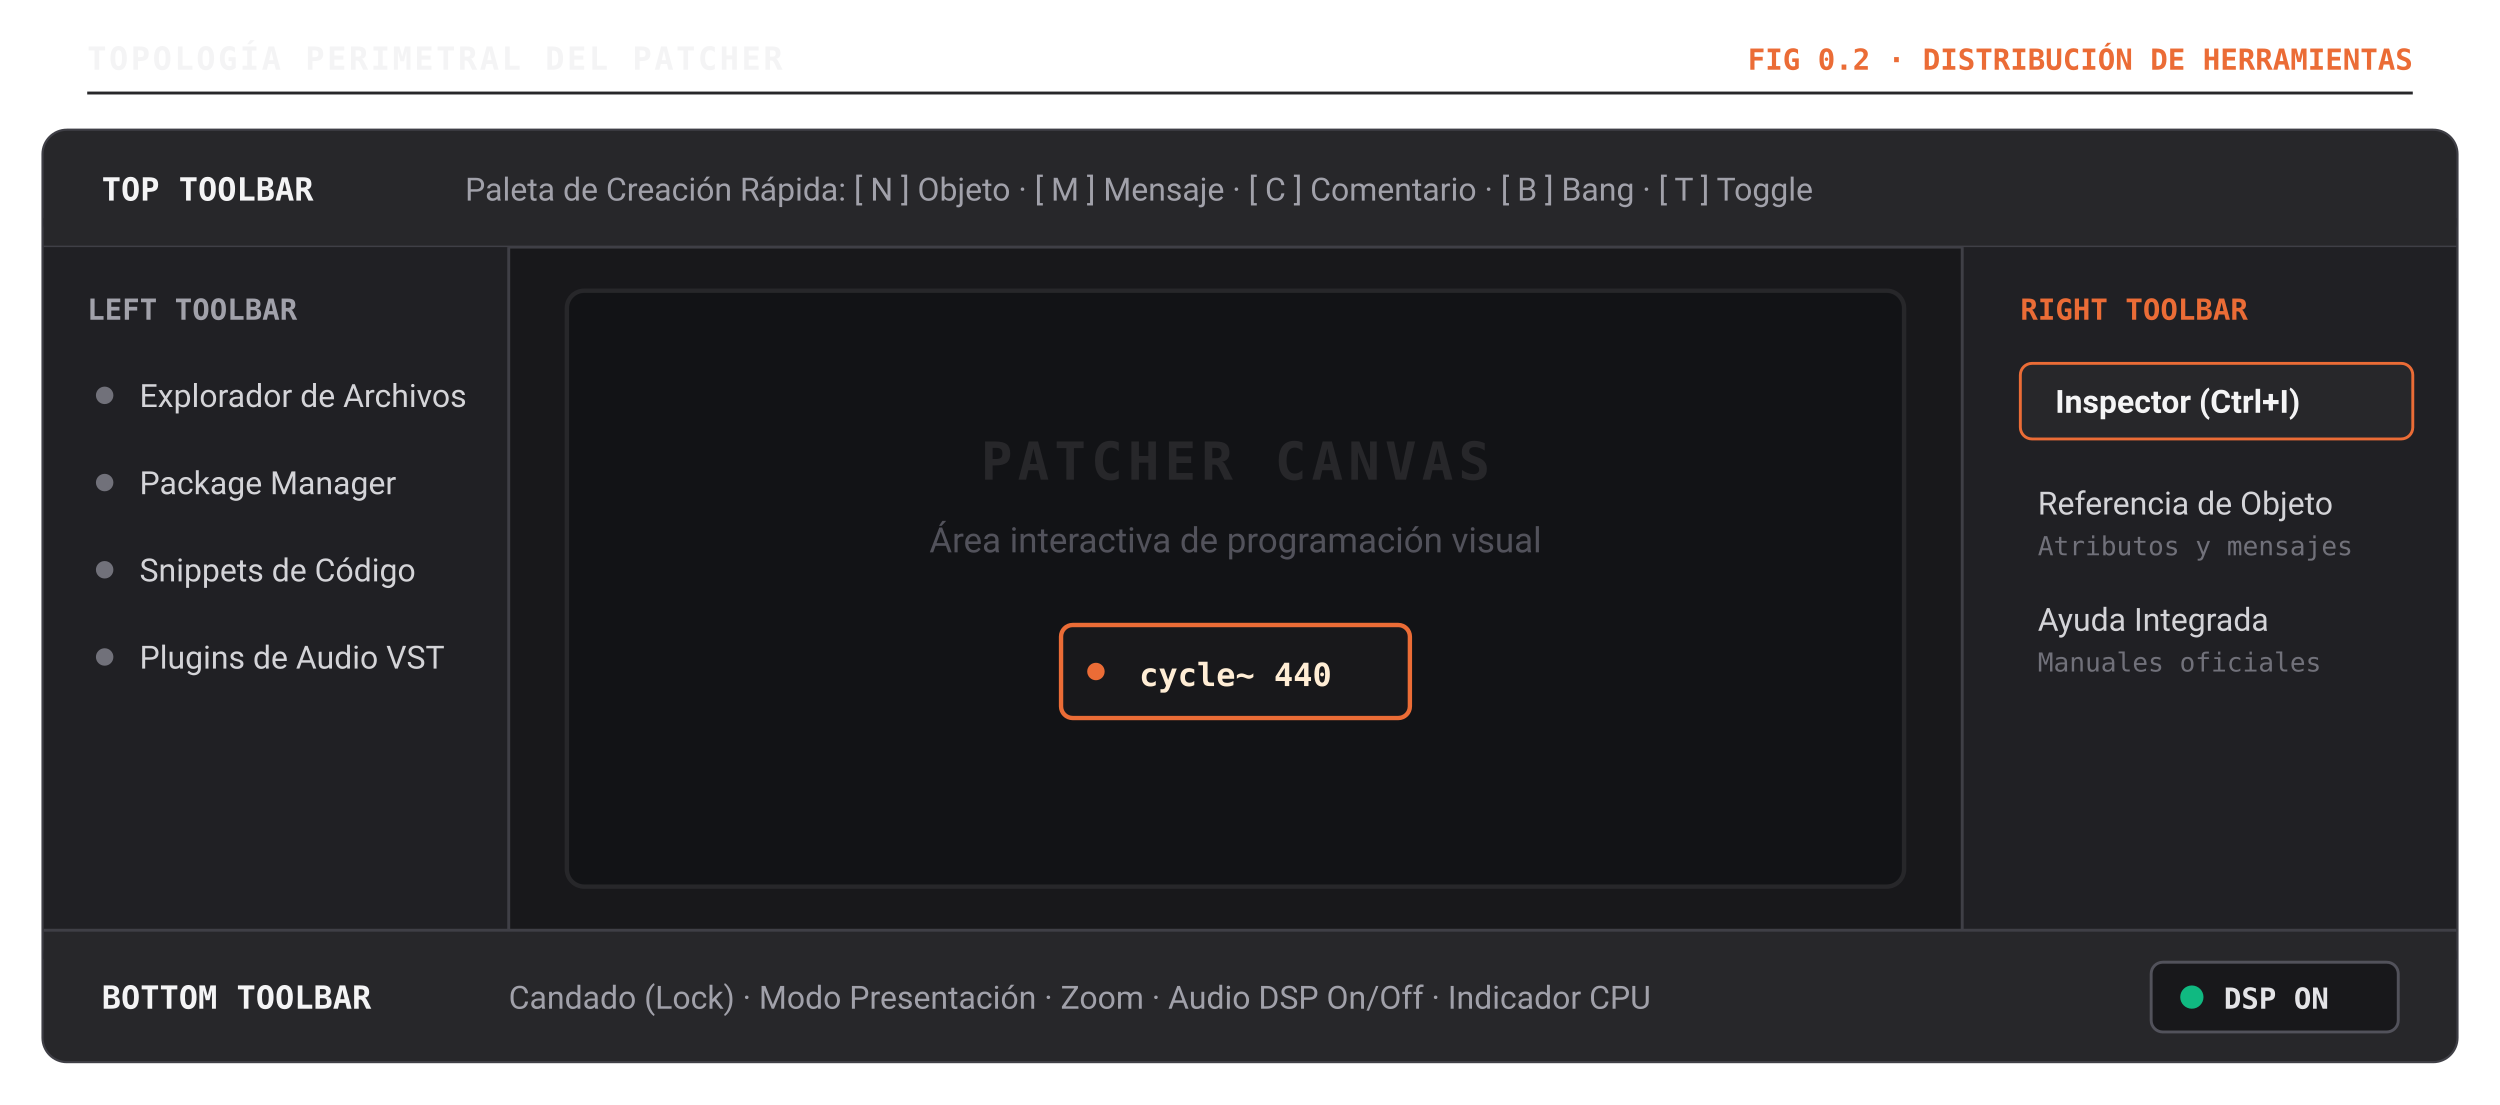
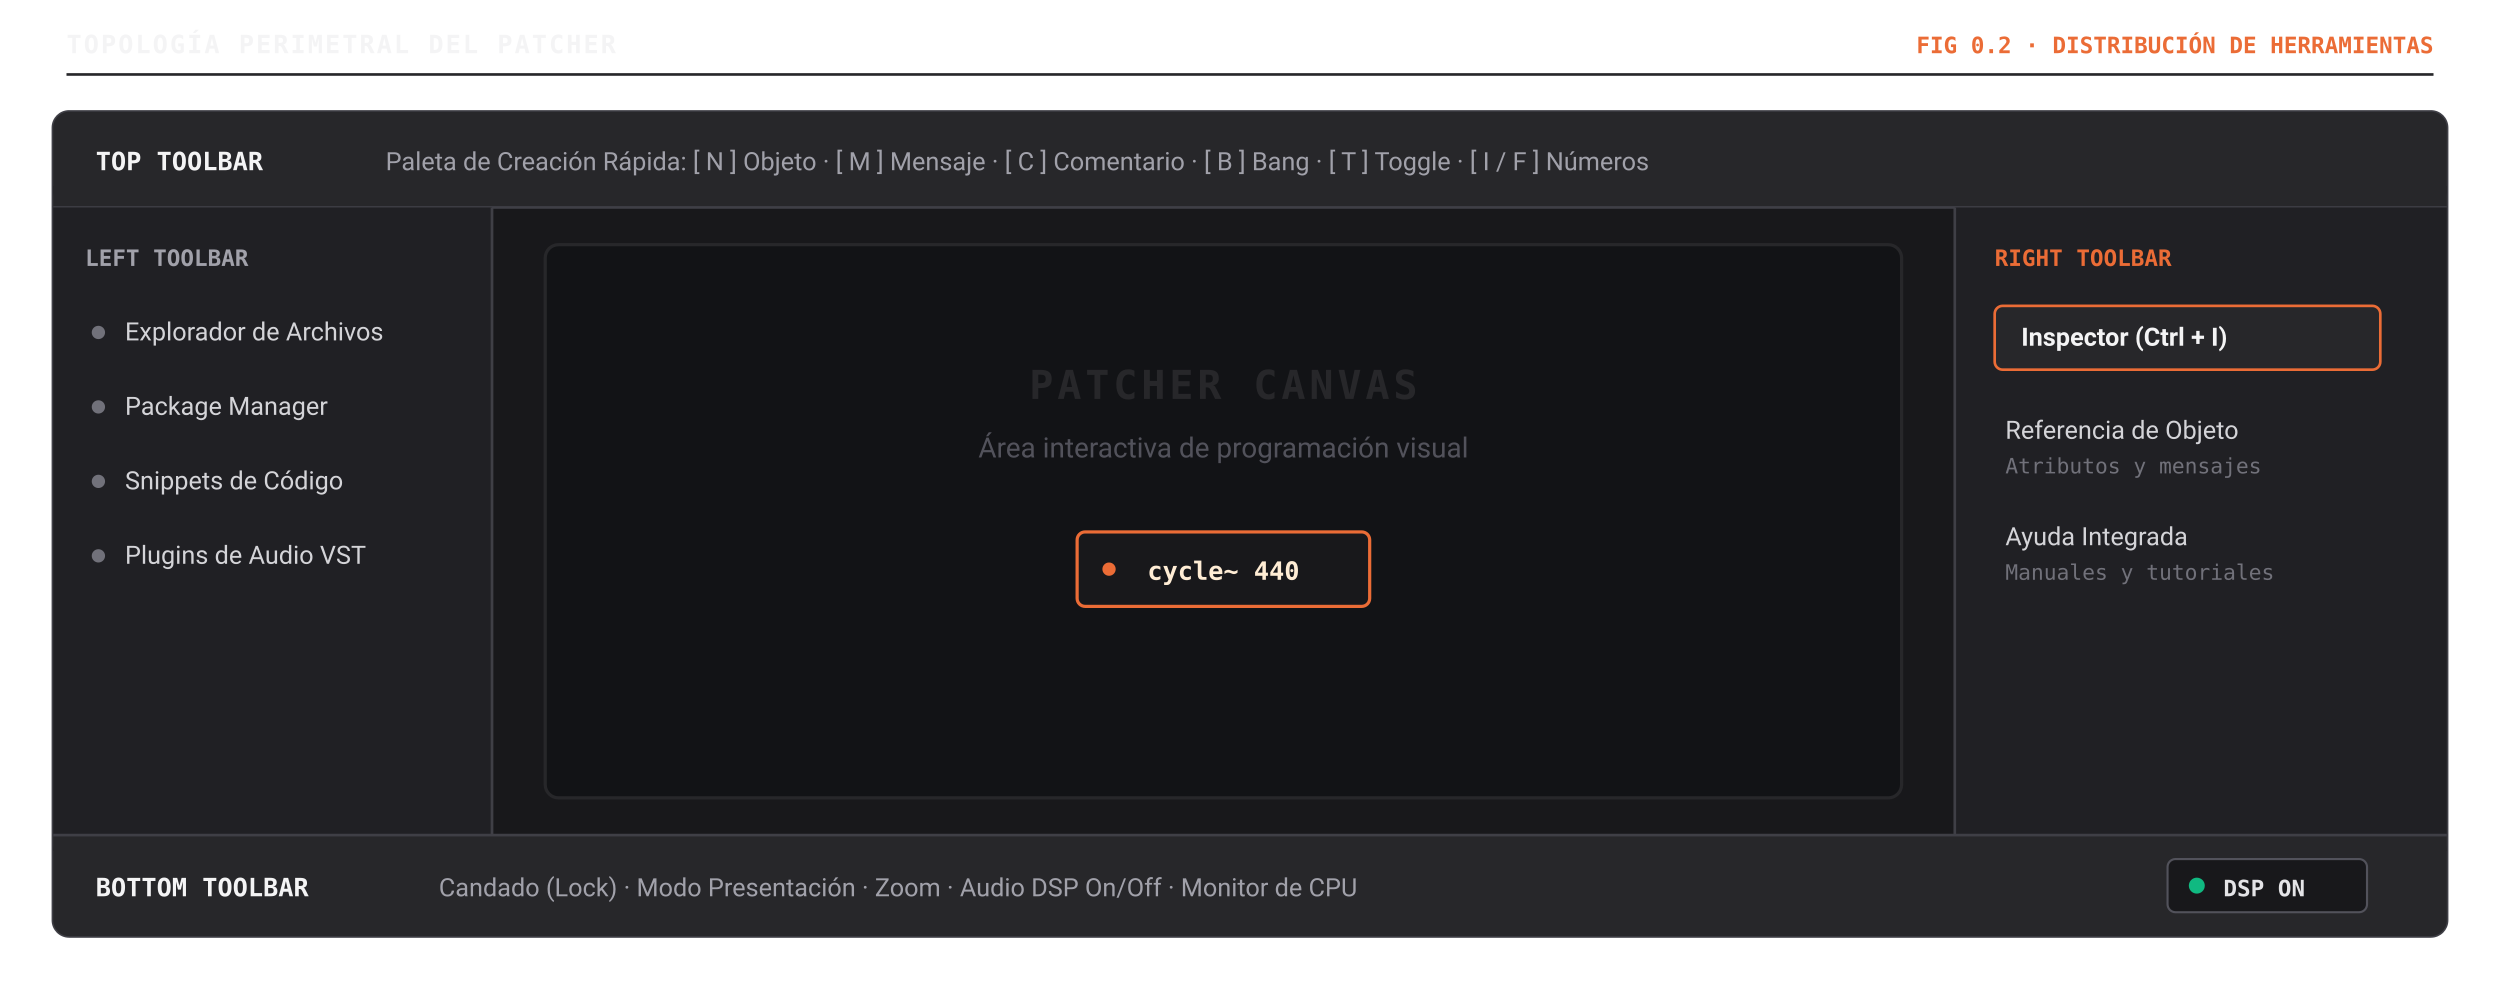
- <svg xmlns="http://www.w3.org/2000/svg" viewBox="0 0 860 380" style="background: #121318; font-family: -apple-system, BlinkMacSystemFont, 'Segoe UI', Roboto, sans-serif;">
-   <text x="30" y="24" fill="#f4f4f5" font-family="ui-monospace, monospace" font-size="11" font-weight="700" letter-spacing="0.08em">TOPOLOGÍA PERIMETRAL DEL PATCHER</text>
-   <text x="830" y="24" fill="#eb6c36" font-family="ui-monospace, monospace" font-size="10" font-weight="700" text-anchor="end">FIG 0.2 · DISTRIBUCIÓN DE HERRAMIENTAS</text>
-   <line x1="30" y1="32" x2="830" y2="32" stroke="#27272a" stroke-width="1" />
-   <rect x="15" y="45" width="830" height="320" rx="8" fill="#18181b" stroke="#3f3f46" stroke-width="1.5" />
-   <rect x="15" y="45" width="830" height="40" rx="8" fill="#27272a" />
-   <rect x="15" y="75" width="830" height="10" fill="#27272a" />
-   <line x1="15" y1="85" x2="845" y2="85" stroke="#3f3f46" stroke-width="1" />
-   <text x="35" y="69" fill="#f4f4f5" font-family="ui-monospace, monospace" font-size="11" font-weight="700">TOP TOOLBAR</text>
-   <text x="160" y="69" fill="#a1a1aa" font-size="11">Paleta de Creación Rápida: [ N ] Objeto · [ M ] Mensaje · [ C ] Comentario · [ B ] Bang · [ T ] Toggle</text>
-   <rect x="15" y="85" width="160" height="235" fill="#202024" />
-   <line x1="175" y1="85" x2="175" y2="320" stroke="#3f3f46" stroke-width="1" />
-   <text x="30" y="110" fill="#a1a1aa" font-family="ui-monospace, monospace" font-size="10" font-weight="700">LEFT TOOLBAR</text>
-   <g transform="translate(30, 130)">
-     <circle cx="6" cy="6" r="3" fill="#71717a" />
-     <text x="18" y="10" fill="#d4d4d8" font-size="11">Explorador de Archivos</text>
+ <svg xmlns="http://www.w3.org/2000/svg" viewBox="0 0 940 370" style="background: #121318; font-family: -apple-system, BlinkMacSystemFont, 'Segoe UI', Roboto, sans-serif; border-radius: 6px; border: 1px solid #27272a;">
+   <text x="25" y="20" fill="#f4f4f5" font-family="ui-monospace, monospace" font-size="9.5" font-weight="700" letter-spacing="0.08em">TOPOLOGÍA PERIMETRAL DEL PATCHER</text>
+   <text x="915" y="20" fill="#eb6c36" font-family="ui-monospace, monospace" font-size="8.5" font-weight="700" text-anchor="end">FIG 0.2 · DISTRIBUCIÓN DE HERRAMIENTAS</text>
+   <line x1="25" y1="28" x2="915" y2="28" stroke="#27272a" stroke-width="1" />
+   <rect x="20" y="42" width="900" height="310" rx="6" fill="#18181b" stroke="#3f3f46" stroke-width="1.2" />
+   <rect x="20" y="42" width="900" height="36" rx="6" fill="#27272a" />
+   <rect x="20" y="70" width="900" height="8" fill="#27272a" />
+   <line x1="20" y1="78" x2="920" y2="78" stroke="#3f3f46" stroke-width="1" />
+   <text x="36" y="64" fill="#f4f4f5" font-family="ui-monospace, monospace" font-size="9.5" font-weight="700">TOP TOOLBAR</text>
+   <text x="145" y="64" fill="#a1a1aa" font-size="9.5">Paleta de Creación Rápida: [ N ] Objeto · [ M ] Mensaje · [ C ] Comentario · [ B ] Bang · [ T ] Toggle · [ I / F ] Números</text>
+   <rect x="20" y="78" width="165" height="236" fill="#202024" />
+   <line x1="185" y1="78" x2="185" y2="314" stroke="#3f3f46" stroke-width="1" />
+   <text x="32" y="100" fill="#a1a1aa" font-family="ui-monospace, monospace" font-size="8.5" font-weight="700">LEFT TOOLBAR</text>
+   <g transform="translate(32, 120)">
+     <circle cx="5" cy="5" r="2.5" fill="#71717a" />
+     <text x="15" y="8" fill="#d4d4d8" font-size="9.5">Explorador de Archivos</text>
  </g>
-   <g transform="translate(30, 160)">
-     <circle cx="6" cy="6" r="3" fill="#71717a" />
-     <text x="18" y="10" fill="#d4d4d8" font-size="11">Package Manager</text>
+   <g transform="translate(32, 148)">
+     <circle cx="5" cy="5" r="2.5" fill="#71717a" />
+     <text x="15" y="8" fill="#d4d4d8" font-size="9.5">Package Manager</text>
  </g>
-   <g transform="translate(30, 190)">
-     <circle cx="6" cy="6" r="3" fill="#71717a" />
-     <text x="18" y="10" fill="#d4d4d8" font-size="11">Snippets de Código</text>
+   <g transform="translate(32, 176)">
+     <circle cx="5" cy="5" r="2.5" fill="#71717a" />
+     <text x="15" y="8" fill="#d4d4d8" font-size="9.5">Snippets de Código</text>
  </g>
-   <g transform="translate(30, 220)">
-     <circle cx="6" cy="6" r="3" fill="#71717a" />
-     <text x="18" y="10" fill="#d4d4d8" font-size="11">Plugins de Audio VST</text>
+   <g transform="translate(32, 204)">
+     <circle cx="5" cy="5" r="2.5" fill="#71717a" />
+     <text x="15" y="8" fill="#d4d4d8" font-size="9.5">Plugins de Audio VST</text>
  </g>
-   <rect x="195" y="100" width="460" height="205" rx="6" fill="#121316" stroke="#27272a" stroke-width="1.5" />
-   <text x="425" y="165" fill="#27272a" font-family="ui-monospace, monospace" font-size="18" font-weight="700" text-anchor="middle" letter-spacing="0.1em">PATCHER CANVAS</text>
-   <text x="425" y="190" fill="#52525b" font-size="12" text-anchor="middle">Área interactiva de programación visual</text>
-   <rect x="365" y="215" width="120" height="32" rx="4" fill="#18181b" stroke="#eb6c36" stroke-width="1.5" />
-   <circle cx="377" cy="231" r="3" fill="#eb6c36" />
-   <text x="425" y="236" fill="#ffedd5" font-family="ui-monospace, monospace" font-size="11" font-weight="700" text-anchor="middle">cycle~ 440</text>
-   <rect x="675" y="85" width="170" height="235" fill="#202024" />
-   <line x1="675" y1="85" x2="675" y2="320" stroke="#3f3f46" stroke-width="1" />
-   <text x="695" y="110" fill="#eb6c36" font-family="ui-monospace, monospace" font-size="10" font-weight="700">RIGHT TOOLBAR</text>
-   <g transform="translate(695, 125)">
-     <rect x="0" y="0" width="135" height="26" rx="4" fill="#27272a" stroke="#eb6c36" stroke-width="1" />
-     <text x="12" y="17" fill="#f4f4f5" font-size="11" font-weight="600">Inspector (Ctrl+I)</text>
+   <rect x="205" y="92" width="510" height="208" rx="5" fill="#121316" stroke="#27272a" stroke-width="1.2" />
+   <text x="460" y="150" fill="#27272a" font-family="ui-monospace, monospace" font-size="15" font-weight="700" text-anchor="middle" letter-spacing="0.1em">PATCHER CANVAS</text>
+   <text x="460" y="172" fill="#52525b" font-size="10.5" text-anchor="middle">Área interactiva de programación visual</text>
+   <rect x="405" y="200" width="110" height="28" rx="3" fill="#18181b" stroke="#eb6c36" stroke-width="1.2" />
+   <circle cx="417" cy="214" r="2.5" fill="#eb6c36" />
+   <text x="460" y="218" fill="#ffedd5" font-family="ui-monospace, monospace" font-size="9.5" font-weight="700" text-anchor="middle">cycle~ 440</text>
+   <rect x="735" y="78" width="185" height="236" fill="#202024" />
+   <line x1="735" y1="78" x2="735" y2="314" stroke="#3f3f46" stroke-width="1" />
+   <text x="750" y="100" fill="#eb6c36" font-family="ui-monospace, monospace" font-size="8.5" font-weight="700">RIGHT TOOLBAR</text>
+   <g transform="translate(750, 115)">
+     <rect x="0" y="0" width="145" height="24" rx="3" fill="#27272a" stroke="#eb6c36" stroke-width="1" />
+     <text x="10" y="15" fill="#f4f4f5" font-size="9.5" font-weight="600">Inspector (Ctrl + I)</text>
  </g>
-   <g transform="translate(695, 165)">
-     <text x="6" y="12" fill="#d4d4d8" font-size="11">Referencia de Objeto</text>
-     <text x="6" y="26" fill="#71717a" font-family="ui-monospace, monospace" font-size="9">Atributos y mensajes</text>
+   <g transform="translate(750, 155)">
+     <text x="4" y="10" fill="#d4d4d8" font-size="9.5">Referencia de Objeto</text>
+     <text x="4" y="23" fill="#71717a" font-family="ui-monospace, monospace" font-size="8">Atributos y mensajes</text>
  </g>
-   <g transform="translate(695, 205)">
-     <text x="6" y="12" fill="#d4d4d8" font-size="11">Ayuda Integrada</text>
-     <text x="6" y="26" fill="#71717a" font-family="ui-monospace, monospace" font-size="9">Manuales oficiales</text>
+   <g transform="translate(750, 195)">
+     <text x="4" y="10" fill="#d4d4d8" font-size="9.5">Ayuda Integrada</text>
+     <text x="4" y="23" fill="#71717a" font-family="ui-monospace, monospace" font-size="8">Manuales y tutoriales</text>
  </g>
-   <rect x="15" y="320" width="830" height="45" rx="8" fill="#27272a" />
-   <rect x="15" y="320" width="830" height="10" fill="#27272a" />
-   <line x1="15" y1="320" x2="845" y2="320" stroke="#3f3f46" stroke-width="1" />
-   <text x="35" y="347" fill="#f4f4f5" font-family="ui-monospace, monospace" font-size="11" font-weight="700">BOTTOM TOOLBAR</text>
-   <text x="175" y="347" fill="#a1a1aa" font-size="11">Candado (Lock) · Modo Presentación · Zoom · Audio DSP On/Off · Indicador CPU</text>
-   <rect x="740" y="331" width="85" height="24" rx="4" fill="#18181b" stroke="#52525b" stroke-width="1" />
-   <circle cx="754" cy="343" r="4" fill="#10b981" />
-   <text x="765" y="347" fill="#e4e4e7" font-family="ui-monospace, monospace" font-size="10" font-weight="700">DSP ON</text>
+   <rect x="20" y="314" width="900" height="38" rx="6" fill="#27272a" />
+   <rect x="20" y="314" width="900" height="6" fill="#27272a" />
+   <line x1="20" y1="314" x2="920" y2="314" stroke="#3f3f46" stroke-width="1" />
+   <text x="36" y="337" fill="#f4f4f5" font-family="ui-monospace, monospace" font-size="9.5" font-weight="700">BOTTOM TOOLBAR</text>
+   <text x="165" y="337" fill="#a1a1aa" font-size="9.5">Candado (Lock) · Modo Presentación · Zoom · Audio DSP On/Off · Monitor de CPU</text>
+   <rect x="815" y="323" width="75" height="20" rx="3" fill="#18181b" stroke="#52525b" stroke-width="0.8" />
+   <circle cx="826" cy="333" r="3" fill="#10b981" />
+   <text x="836" y="337" fill="#e4e4e7" font-family="ui-monospace, monospace" font-size="8.5" font-weight="700">DSP ON</text>
</svg>
